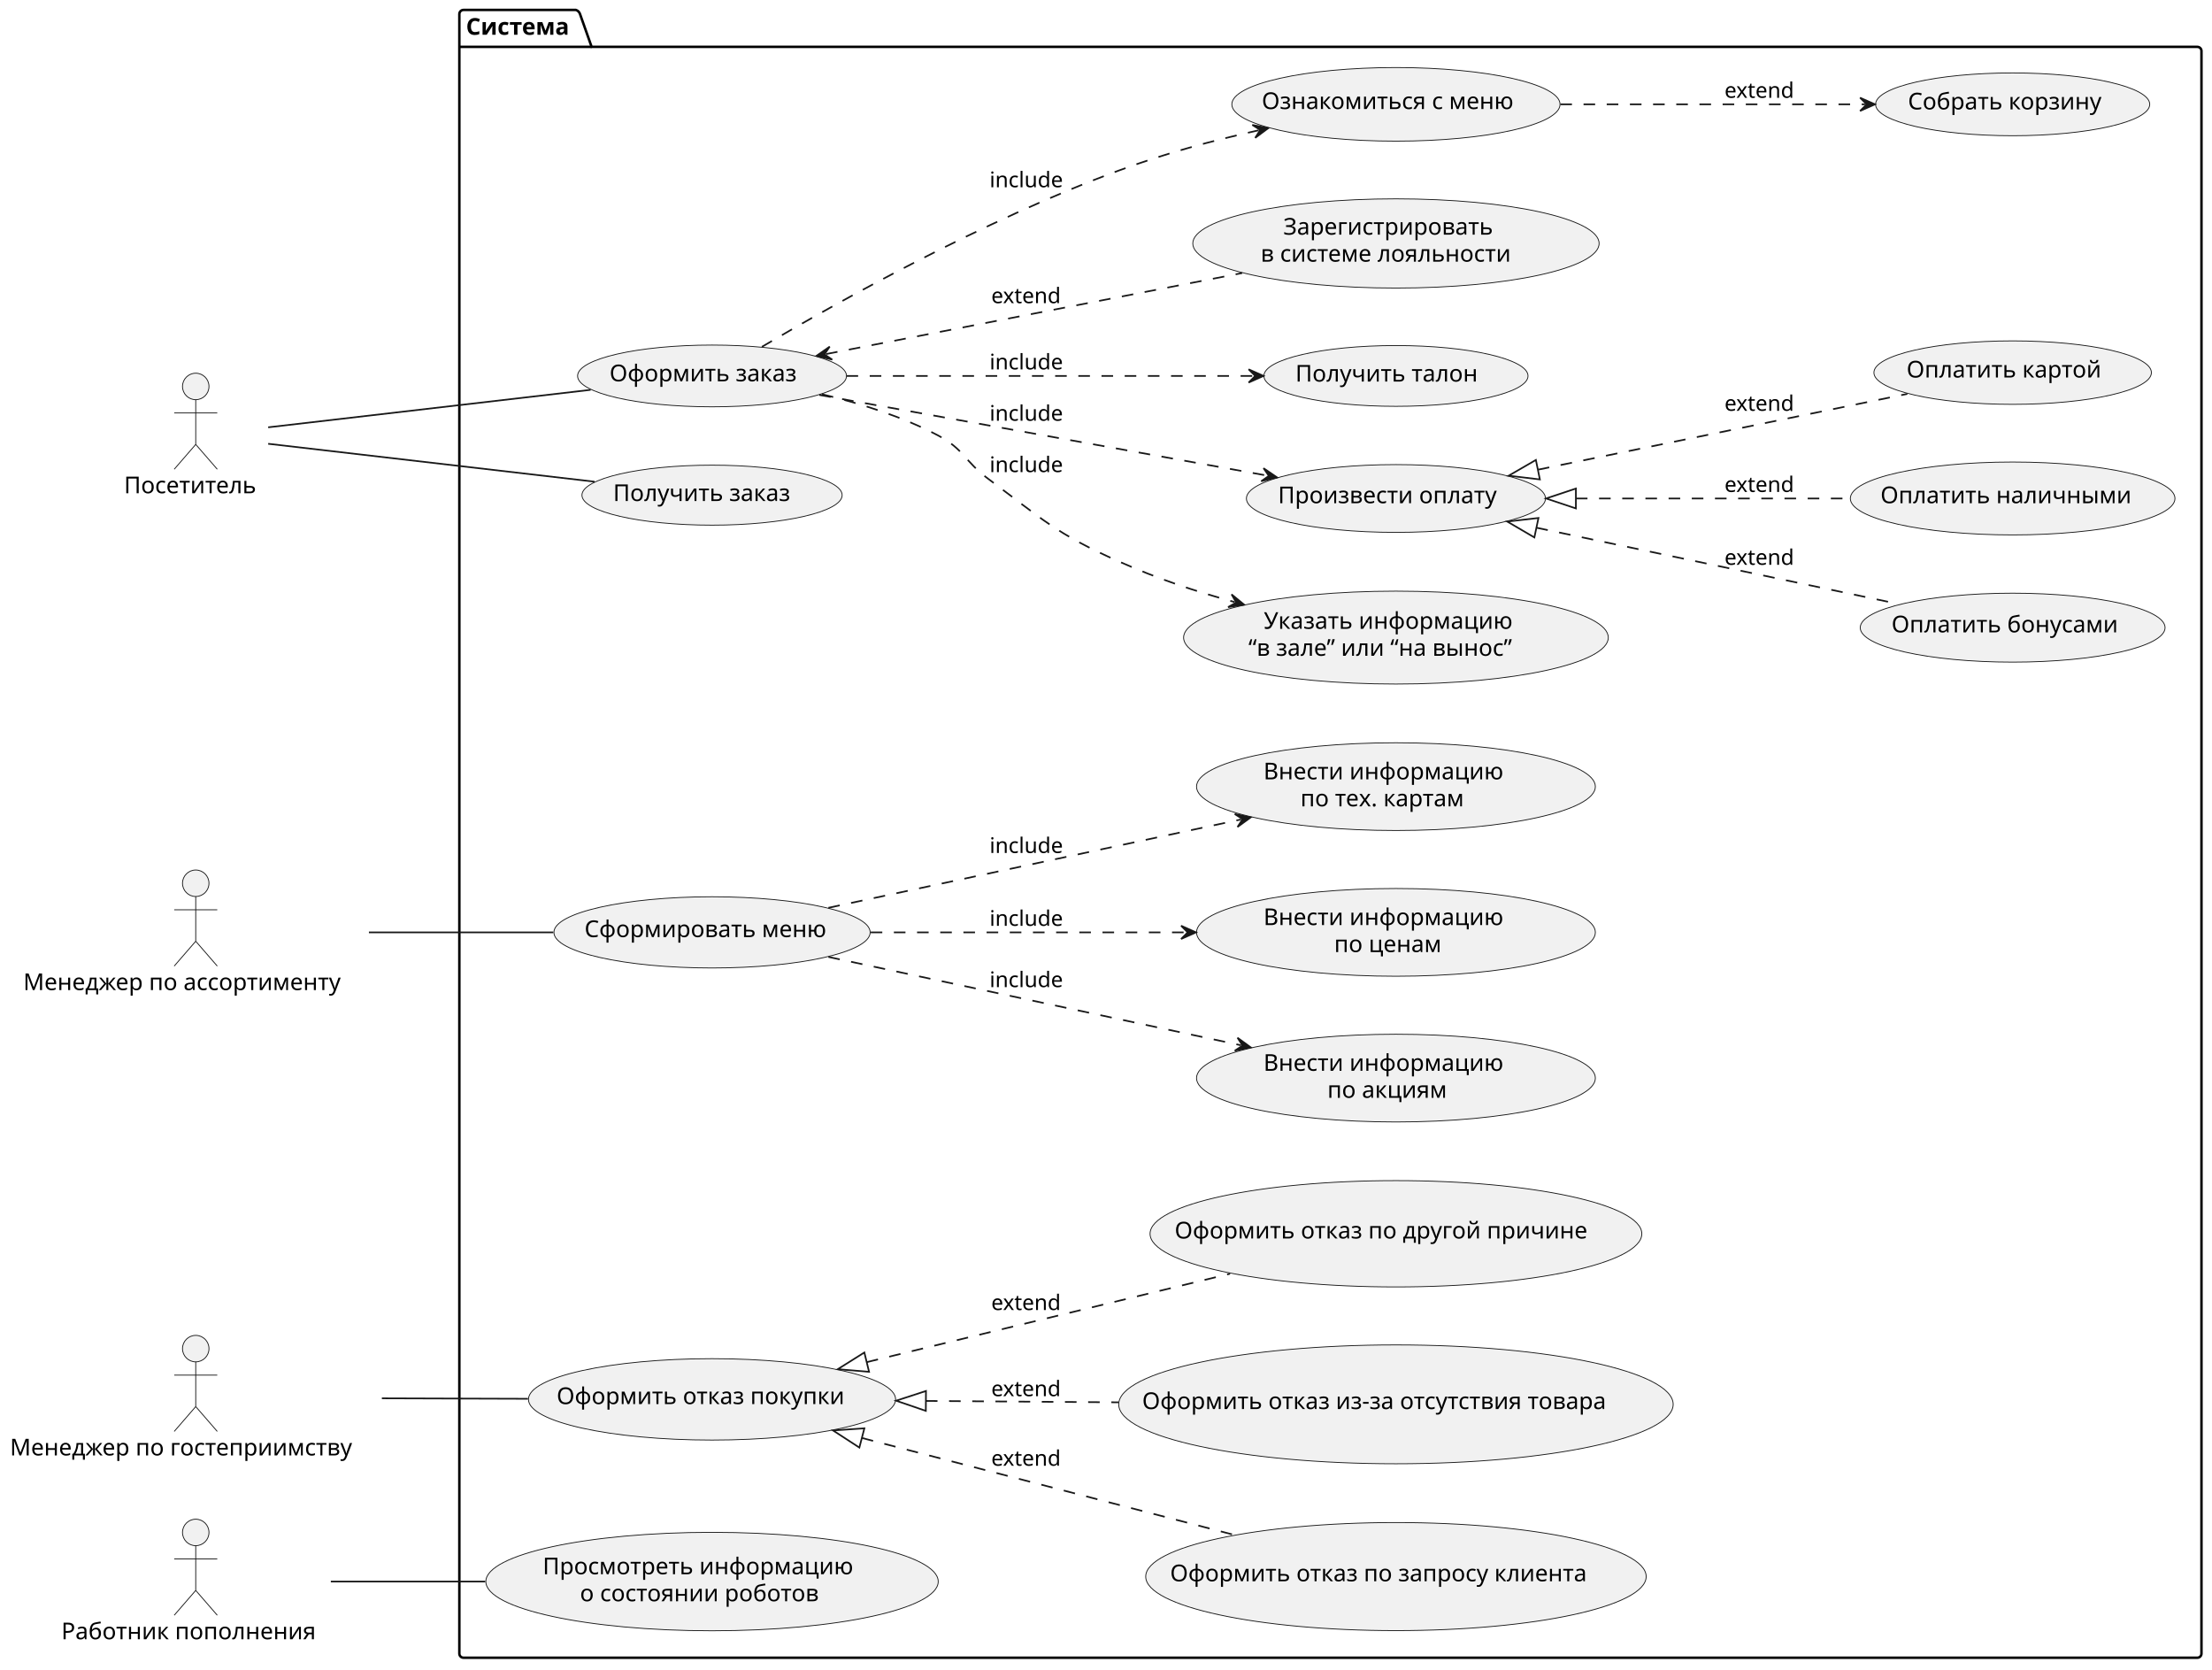
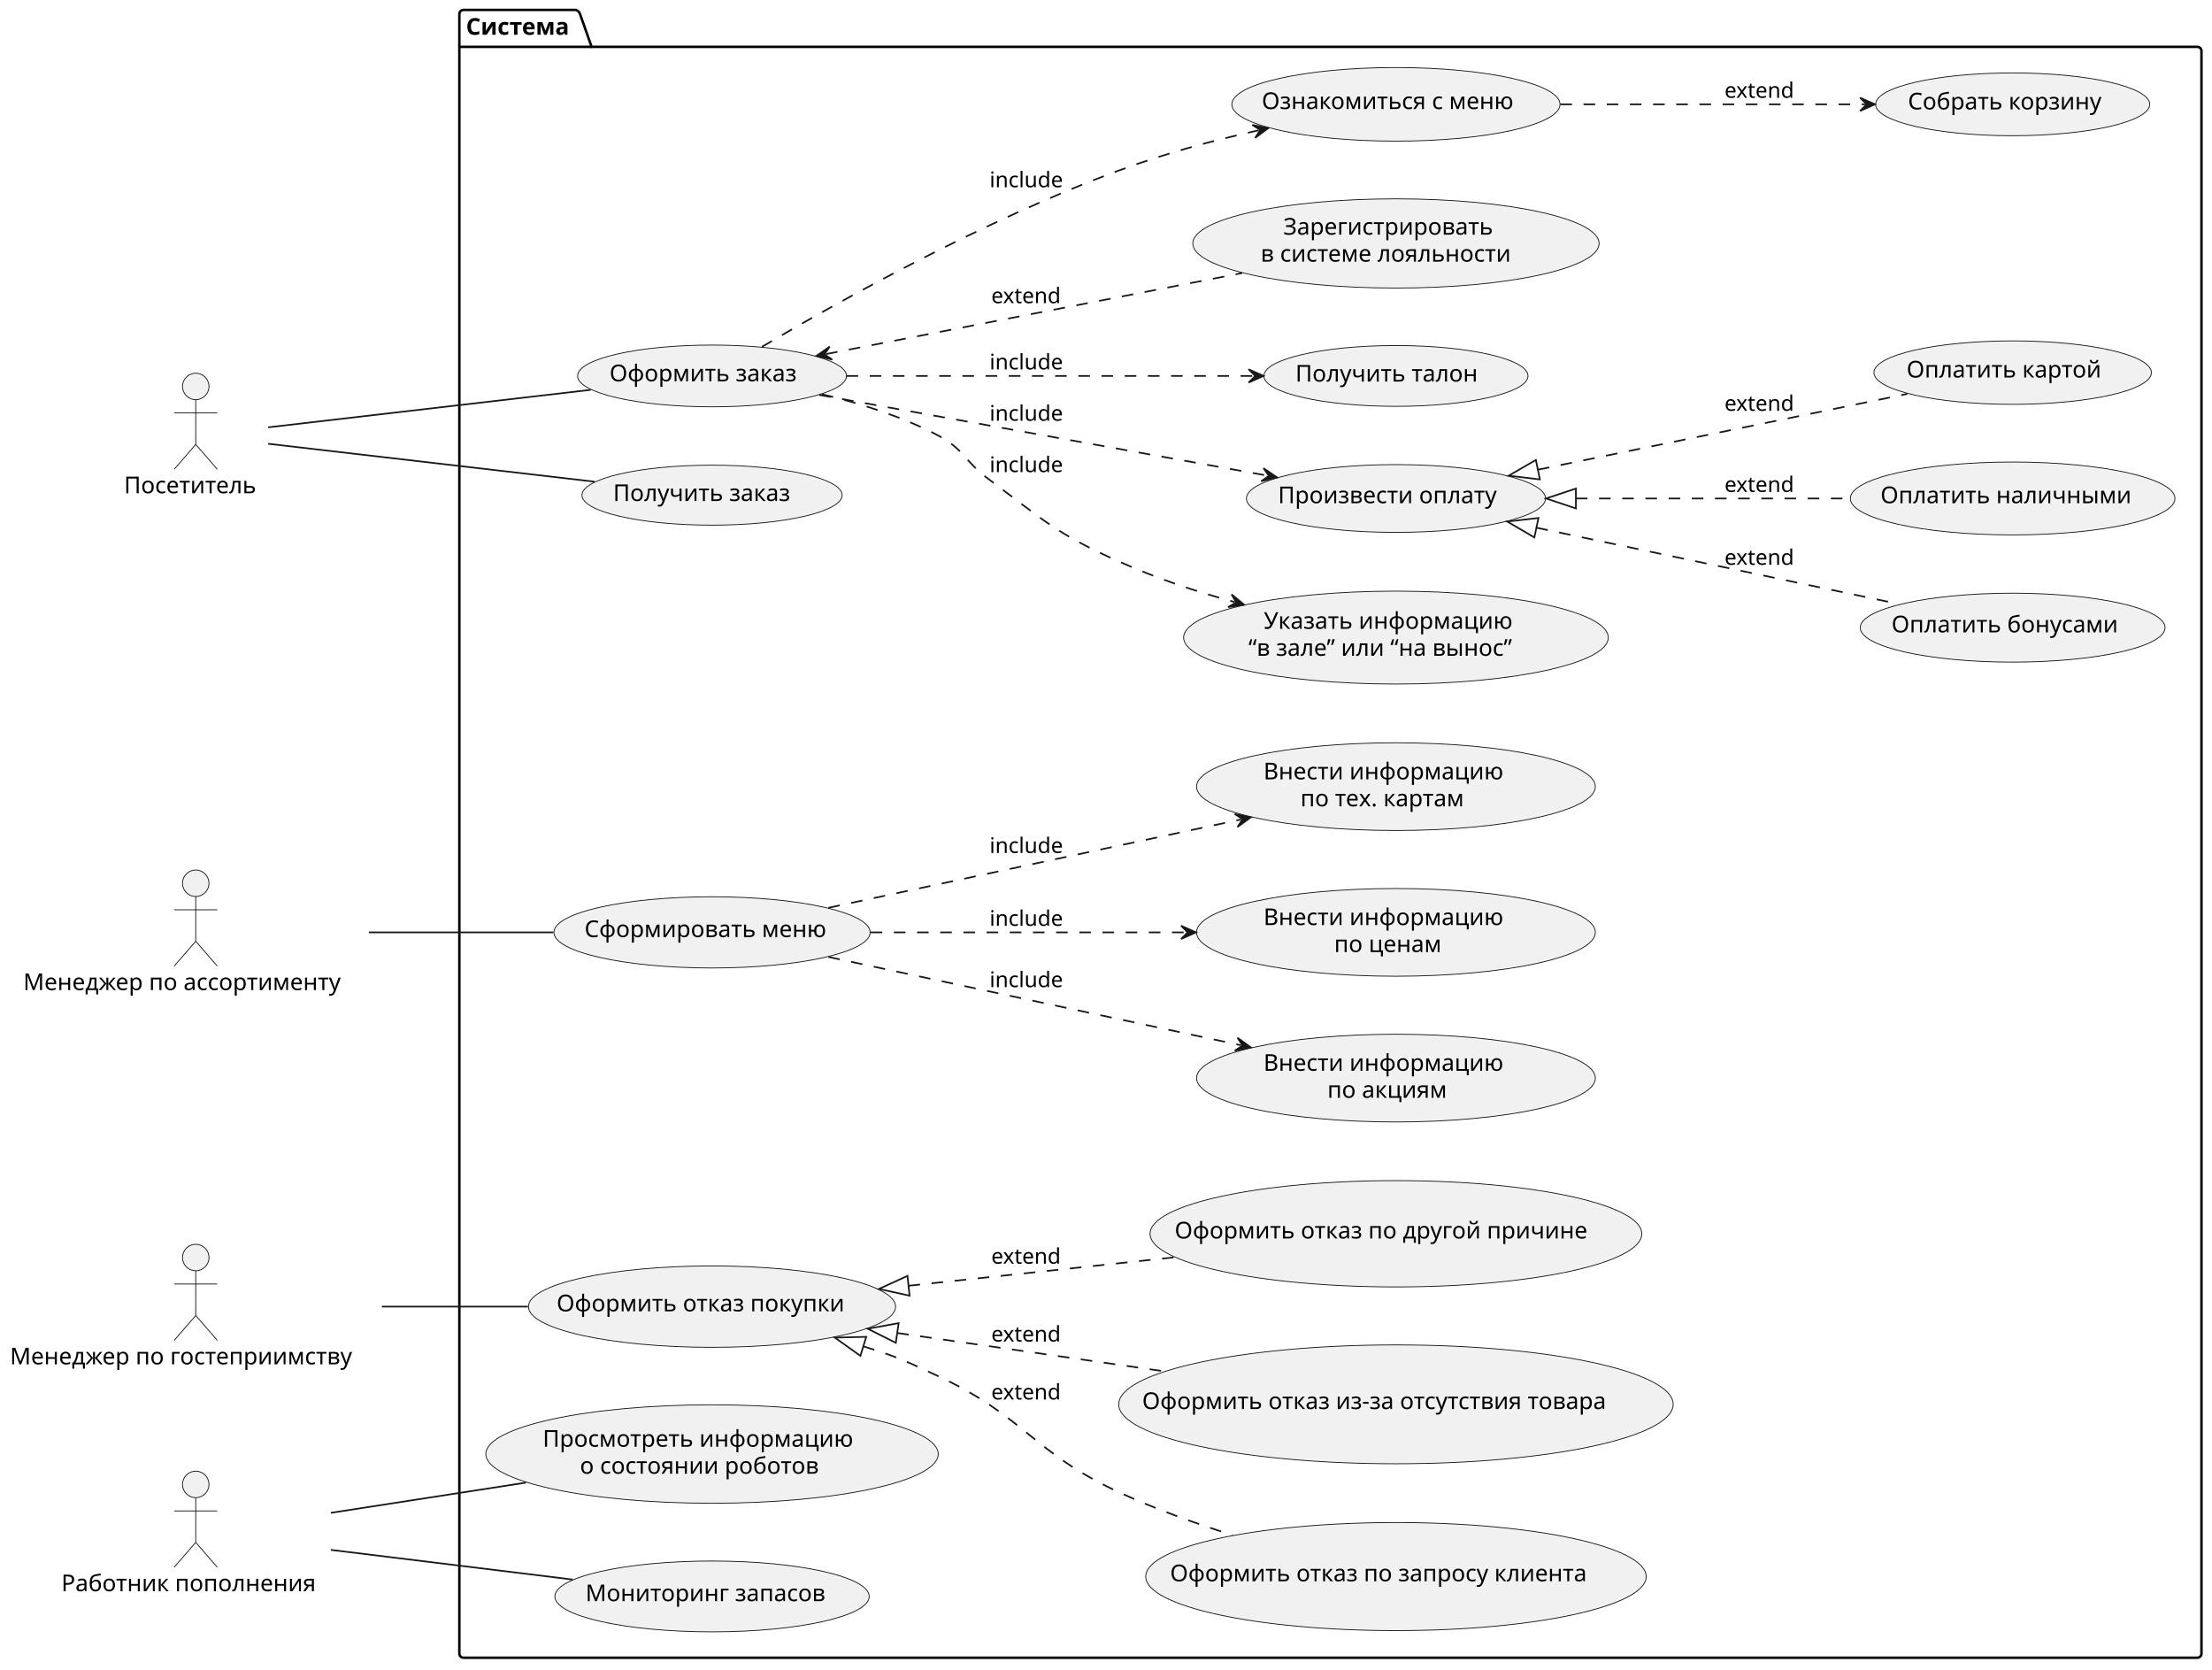
<svg xmlns="http://www.w3.org/2000/svg" contentStyleType="text/css" height="1008px" preserveAspectRatio="none" style="width:1336px;height:1008px;background:#FFFFFF;" version="1.1" viewBox="0 0 1336 1008" width="1336px" zoomAndPan="magnify">
  <defs />
  <g>
    <g id="cluster_Система">
      <path d="M279.94,6 L347.823,6 A3.75,3.75 0 0 1 350.323,8.5 L357.323,28.297 L1327.14,28.297 A2.5,2.5 0 0 1 1329.64,30.797 L1329.64,998.5 A2.5,2.5 0 0 1 1327.14,1001 L279.94,1001 A2.5,2.5 0 0 1 277.44,998.5 L277.44,8.5 A2.5,2.5 0 0 1 279.94,6 " fill="none" style="stroke:#000000;stroke-width:1.5;" />
      <line style="stroke:#000000;stroke-width:1.5;" x1="277.44" x2="357.323" y1="28.297" y2="28.297" />
      <text fill="#000000" font-family="sans-serif" font-size="14" font-weight="bold" lengthAdjust="spacing" textLength="66.883" x="281.44" y="20.995">Система</text>
    </g>
    <g id="elem_offer">
      <ellipse cx="430.06" cy="227.004" fill="#F1F1F1" rx="81.22" ry="18.644" style="stroke:#181818;stroke-width:0.5;" />
      <text fill="#000000" font-family="sans-serif" font-size="14" lengthAdjust="spacing" textLength="121.461" x="368.113" y="230.249">Оформить заказ</text>
    </g>
    <g id="elem_getoffer">
      <ellipse cx="430.062" cy="298.996" fill="#F1F1F1" rx="78.582" ry="18.116" style="stroke:#181818;stroke-width:0.5;" />
      <text fill="#000000" font-family="sans-serif" font-size="14" lengthAdjust="spacing" textLength="115.056" x="370.317" y="302.534">Получить заказ</text>
    </g>
    <g id="elem_menu">
      <ellipse cx="843.119" cy="63.004" fill="#F1F1F1" rx="99.119" ry="22.224" style="stroke:#181818;stroke-width:0.5;" />
      <text fill="#000000" font-family="sans-serif" font-size="14" lengthAdjust="spacing" textLength="162.114" x="762.062" y="65.85">Ознакомиться с меню</text>
    </g>
    <g id="elem_basket">
      <ellipse cx="1215.601" cy="62.998" fill="#F1F1F1" rx="82.791" ry="18.958" style="stroke:#181818;stroke-width:0.5;" />
      <text fill="#000000" font-family="sans-serif" font-size="14" lengthAdjust="spacing" textLength="125.186" x="1152.344" y="66.069">Собрать корзину</text>
    </g>
    <g id="elem_place">
      <ellipse cx="843.122" cy="385" fill="#F1F1F1" rx="128.252" ry="28.05" style="stroke:#181818;stroke-width:0.5;" />
      <text fill="#000000" font-family="sans-serif" font-size="14" lengthAdjust="spacing" textLength="159.674" x="763.286" y="379.699">Указать информацию</text>
      <text fill="#000000" font-family="sans-serif" font-size="14" lengthAdjust="spacing" textLength="178.247" x="753.999" y="395.996">“в зале” или “на вынос”</text>
    </g>
    <g id="elem_pay">
      <ellipse cx="843.124" cy="301.005" fill="#F1F1F1" rx="90.324" ry="20.465" style="stroke:#181818;stroke-width:0.5;" />
      <text fill="#000000" font-family="sans-serif" font-size="14" lengthAdjust="spacing" textLength="142.475" x="771.887" y="303.851">Произвести оплату</text>
    </g>
    <g id="elem_pay_bonus">
      <ellipse cx="1215.598" cy="379.002" fill="#F1F1F1" rx="92.058" ry="20.812" style="stroke:#181818;stroke-width:0.5;" />
      <text fill="#000000" font-family="sans-serif" font-size="14" lengthAdjust="spacing" textLength="146.385" x="1142.406" y="381.848">Оплатить бонусами</text>
    </g>
    <g id="elem_pay_cash">
      <ellipse cx="1215.6" cy="300.998" fill="#F1F1F1" rx="98.04" ry="22.008" style="stroke:#181818;stroke-width:0.5;" />
      <text fill="#000000" font-family="sans-serif" font-size="14" lengthAdjust="spacing" textLength="159.728" x="1135.736" y="303.845">Оплатить наличными</text>
    </g>
    <g id="elem_pay_card">
      <ellipse cx="1215.602" cy="225" fill="#F1F1F1" rx="83.802" ry="19.16" style="stroke:#181818;stroke-width:0.5;" />
      <text fill="#000000" font-family="sans-serif" font-size="14" lengthAdjust="spacing" textLength="127.552" x="1151.502" y="227.958">Оплатить картой</text>
    </g>
    <g id="elem_ticket">
      <ellipse cx="843.125" cy="227.003" fill="#F1F1F1" rx="79.765" ry="18.353" style="stroke:#181818;stroke-width:0.5;" />
      <text fill="#000000" font-family="sans-serif" font-size="14" lengthAdjust="spacing" textLength="117.954" x="782.393" y="230.41">Получить талон</text>
    </g>
    <g id="elem_loyal">
      <ellipse cx="843.119" cy="147.002" fill="#F1F1F1" rx="122.709" ry="26.942" style="stroke:#181818;stroke-width:0.5;" />
      <text fill="#000000" font-family="sans-serif" font-size="14" lengthAdjust="spacing" textLength="136.035" x="775.102" y="141.7">Зарегистрировать</text>
      <text fill="#000000" font-family="sans-serif" font-size="14" lengthAdjust="spacing" textLength="163.393" x="761.423" y="157.997">в системе лояльности</text>
    </g>
    <g id="elem_canc">
-       <ellipse cx="430.058" cy="844.995" fill="#F1F1F1" rx="110.878" ry="24.576" style="stroke:#181818;stroke-width:0.5;" />
-       <text fill="#000000" font-family="sans-serif" font-size="14" lengthAdjust="spacing" textLength="187.776" x="336.169" y="847.842">Оформить отказ покупки</text>
+       <ellipse cx="430.058" cy="788.995" fill="#F1F1F1" rx="110.878" ry="24.576" style="stroke:#181818;stroke-width:0.5;" />
+       <text fill="#000000" font-family="sans-serif" font-size="14" lengthAdjust="spacing" textLength="187.776" x="336.169" y="791.842">Оформить отказ покупки</text>
    </g>
    <g id="elem_canc_client">
      <ellipse cx="843.124" cy="951.997" fill="#F1F1F1" rx="151.134" ry="32.627" style="stroke:#181818;stroke-width:0.5;" />
      <text fill="#000000" font-family="sans-serif" font-size="14" lengthAdjust="spacing" textLength="272.843" x="706.703" y="954.843">Оформить отказ по запросу клиента</text>
    </g>
    <g id="elem_canc_no_stock">
      <ellipse cx="843.12" cy="847.998" fill="#F1F1F1" rx="167.44" ry="35.888" style="stroke:#181818;stroke-width:0.5;" />
      <text fill="#000000" font-family="sans-serif" font-size="14" lengthAdjust="spacing" textLength="306.626" x="689.807" y="850.845">Оформить отказ из-за отсутствия товара</text>
    </g>
    <g id="elem_canc_other">
      <ellipse cx="843.117" cy="745.001" fill="#F1F1F1" rx="148.507" ry="32.102" style="stroke:#181818;stroke-width:0.5;" />
      <text fill="#000000" font-family="sans-serif" font-size="14" lengthAdjust="spacing" textLength="267.374" x="709.43" y="747.848">Оформить отказ по другой причине</text>
    </g>
    <g id="elem_addmenu">
      <ellipse cx="430.06" cy="563.002" fill="#F1F1F1" rx="95.51" ry="21.502" style="stroke:#181818;stroke-width:0.5;" />
      <text fill="#000000" font-family="sans-serif" font-size="14" lengthAdjust="spacing" textLength="154.109" x="353.005" y="565.849">Сформировать меню</text>
    </g>
    <g id="elem_acs">
      <ellipse cx="843.118" cy="651" fill="#F1F1F1" rx="120.448" ry="26.49" style="stroke:#181818;stroke-width:0.5;" />
      <text fill="#000000" font-family="sans-serif" font-size="14" lengthAdjust="spacing" textLength="154" x="763.118" y="646.599">Внести информацию</text>
      <text fill="#000000" font-family="sans-serif" font-size="14" lengthAdjust="spacing" textLength="76.815" x="801.71" y="662.896">по акциям</text>
    </g>
    <g id="elem_cena">
      <ellipse cx="843.118" cy="563" fill="#F1F1F1" rx="120.448" ry="26.49" style="stroke:#181818;stroke-width:0.5;" />
      <text fill="#000000" font-family="sans-serif" font-size="14" lengthAdjust="spacing" textLength="154" x="763.118" y="558.599">Внести информацию</text>
      <text fill="#000000" font-family="sans-serif" font-size="14" lengthAdjust="spacing" textLength="68.606" x="805.815" y="574.896">по ценам</text>
    </g>
    <g id="elem_poc">
      <ellipse cx="843.118" cy="475" fill="#F1F1F1" rx="120.448" ry="26.49" style="stroke:#181818;stroke-width:0.5;" />
      <text fill="#000000" font-family="sans-serif" font-size="14" lengthAdjust="spacing" textLength="154" x="763.118" y="470.599">Внести информацию</text>
      <text fill="#000000" font-family="sans-serif" font-size="14" lengthAdjust="spacing" textLength="109.341" x="785.448" y="486.896">по тех. картам</text>
    </g>
    <g id="elem_robot">
-       <ellipse cx="430.057" cy="955.003" fill="#F1F1F1" rx="136.617" ry="29.723" style="stroke:#181818;stroke-width:0.5;" />
-       <text fill="#000000" font-family="sans-serif" font-size="14" lengthAdjust="spacing" textLength="198.543" x="327.786" y="950.602">Просмотреть информацию</text>
-       <text fill="#000000" font-family="sans-serif" font-size="14" lengthAdjust="spacing" textLength="153.542" x="350.286" y="966.899">о состоянии роботов</text>
+       <ellipse cx="430.057" cy="878.003" fill="#F1F1F1" rx="136.617" ry="29.723" style="stroke:#181818;stroke-width:0.5;" />
+       <text fill="#000000" font-family="sans-serif" font-size="14" lengthAdjust="spacing" textLength="198.543" x="327.786" y="873.602">Просмотреть информацию</text>
+       <text fill="#000000" font-family="sans-serif" font-size="14" lengthAdjust="spacing" textLength="153.542" x="350.286" y="889.899">о состоянии роботов</text>
+     </g>
+     <g id="elem_stock_check">
+       <ellipse cx="430.056" cy="963.997" fill="#F1F1F1" rx="94.936" ry="21.387" style="stroke:#181818;stroke-width:0.5;" />
+       <text fill="#000000" font-family="sans-serif" font-size="14" lengthAdjust="spacing" textLength="152.831" x="353.641" y="966.844">Мониторинг запасов</text>
    </g>
    <g id="elem_client">
      <ellipse cx="118.222" cy="233.35" fill="#F1F1F1" rx="8" ry="8" style="stroke:#181818;stroke-width:0.5;" />
      <path d="M118.222,241.35 L118.222,268.35 M105.222,249.35 L131.222,249.35 M118.222,268.35 L105.222,283.35 M118.222,268.35 L131.222,283.35 " fill="none" style="stroke:#181818;stroke-width:0.5;" />
      <text fill="#000000" font-family="sans-serif" font-size="14" lengthAdjust="spacing" textLength="86.625" x="74.91" y="297.845">Посетитель</text>
    </g>
    <g id="elem_mvariety">
      <ellipse cx="118.219" cy="533.35" fill="#F1F1F1" rx="8" ry="8" style="stroke:#181818;stroke-width:0.5;" />
      <path d="M118.219,541.35 L118.219,568.35 M105.219,549.35 L131.219,549.35 M118.219,568.35 L105.219,583.35 M118.219,568.35 L131.219,583.35 " fill="none" style="stroke:#181818;stroke-width:0.5;" />
      <text fill="#000000" font-family="sans-serif" font-size="14" lengthAdjust="spacing" textLength="208.318" x="14.06" y="597.845">Менеджер по ассортименту</text>
    </g>
    <g id="elem_mguest">
-       <ellipse cx="118.222" cy="814.35" fill="#F1F1F1" rx="8" ry="8" style="stroke:#181818;stroke-width:0.5;" />
-       <path d="M118.222,822.35 L118.222,849.35 M105.222,830.35 L131.222,830.35 M118.222,849.35 L105.222,864.35 M118.222,849.35 L131.222,864.35 " fill="none" style="stroke:#181818;stroke-width:0.5;" />
-       <text fill="#000000" font-family="sans-serif" font-size="14" lengthAdjust="spacing" textLength="224.444" x="6" y="878.845">Менеджер по гостеприимству</text>
+       <ellipse cx="118.222" cy="759.35" fill="#F1F1F1" rx="8" ry="8" style="stroke:#181818;stroke-width:0.5;" />
+       <path d="M118.222,767.35 L118.222,794.35 M105.222,775.35 L131.222,775.35 M118.222,794.35 L105.222,809.35 M118.222,794.35 L131.222,809.35 " fill="none" style="stroke:#181818;stroke-width:0.5;" />
+       <text fill="#000000" font-family="sans-serif" font-size="14" lengthAdjust="spacing" textLength="224.444" x="6" y="823.845">Менеджер по гостеприимству</text>
    </g>
    <g id="elem_mbuy">
-       <ellipse cx="118.22" cy="925.35" fill="#F1F1F1" rx="8" ry="8" style="stroke:#181818;stroke-width:0.5;" />
-       <path d="M118.22,933.35 L118.22,960.35 M105.22,941.35 L131.22,941.35 M118.22,960.35 L105.22,975.35 M118.22,960.35 L131.22,975.35 " fill="none" style="stroke:#181818;stroke-width:0.5;" />
-       <text fill="#000000" font-family="sans-serif" font-size="14" lengthAdjust="spacing" textLength="162.36" x="37.04" y="989.845">Работник пополнения</text>
+       <ellipse cx="118.22" cy="896.35" fill="#F1F1F1" rx="8" ry="8" style="stroke:#181818;stroke-width:0.5;" />
+       <path d="M118.22,904.35 L118.22,931.35 M105.22,912.35 L131.22,912.35 M118.22,931.35 L105.22,946.35 M118.22,931.35 L131.22,946.35 " fill="none" style="stroke:#181818;stroke-width:0.5;" />
+       <text fill="#000000" font-family="sans-serif" font-size="14" lengthAdjust="spacing" textLength="162.36" x="37.04" y="960.845">Работник пополнения</text>
    </g>
    <g id="link_client_offer">
      <path d="M161.98,258.03 C212.2,252.2 296.31,242.42 356.73,235.4 " fill="none" id="client-offer" style="stroke:#181818;stroke-width:1.0;" />
    </g>
    <g id="link_client_getoffer">
      <path d="M161.98,267.97 C212.86,273.88 298.54,283.83 359.11,290.87 " fill="none" id="client-getoffer" style="stroke:#181818;stroke-width:1.0;" />
    </g>
    <g id="link_offer_menu">
      <path d="M460.18,209.41 C505.02,182.97 594.35,132.92 675.68,103 C704.55,92.38 731.425,85.121 760.175,78.681 " fill="none" id="offer-to-menu" style="stroke:#181818;stroke-width:1.0;stroke-dasharray:7.0,7.0;" />
      <polygon fill="#181818" points="766.03,77.37,756.373,75.434,761.151,78.463,758.122,83.24,766.03,77.37" style="stroke:#181818;stroke-width:1.0;" />
      <text fill="#000000" font-family="sans-serif" font-size="13" lengthAdjust="spacing" textLength="47.1" x="597.68" y="113.067">include</text>
    </g>
    <g id="link_menu_basket">
      <path d="M942.43,63 C1001.7,63 1070.33,63 1126.44,63 " fill="none" id="menu-to-basket" style="stroke:#181818;stroke-width:1.0;stroke-dasharray:7.0,7.0;" />
      <polygon fill="#181818" points="1132.44,63,1123.44,59,1127.44,63,1123.44,67,1132.44,63" style="stroke:#181818;stroke-width:1.0;" />
      <text fill="#000000" font-family="sans-serif" font-size="13" lengthAdjust="spacing" textLength="45.278" x="1041.56" y="59.067">extend</text>
    </g>
    <g id="link_offer_pay">
      <path d="M494.84,238.48 C569.71,251.96 687.595,273.187 765.385,287.187 " fill="none" id="offer-to-pay" style="stroke:#181818;stroke-width:1.0;stroke-dasharray:7.0,7.0;" />
      <polygon fill="#181818" points="771.29,288.25,763.141,282.719,766.369,287.364,761.724,290.593,771.29,288.25" style="stroke:#181818;stroke-width:1.0;" />
      <text fill="#000000" font-family="sans-serif" font-size="13" lengthAdjust="spacing" textLength="47.1" x="597.68" y="254.067">include</text>
    </g>
    <g id="link_offer_place">
      <path d="M496.44,238.04 C519.49,243.54 545.04,251.55 566.68,263 C582.27,271.25 582.52,278.47 596.68,289 C630.03,313.79 637.69,322.17 675.68,339 C699.53,349.56 720.604,356.672 745.674,363.552 " fill="none" id="offer-to-place" style="stroke:#181818;stroke-width:1.0;stroke-dasharray:7.0,7.0;" />
      <polygon fill="#181818" points="751.46,365.14,743.84,358.901,746.638,363.817,741.722,366.616,751.46,365.14" style="stroke:#181818;stroke-width:1.0;" />
      <text fill="#000000" font-family="sans-serif" font-size="13" lengthAdjust="spacing" textLength="47.1" x="597.68" y="285.067">include</text>
    </g>
    <g id="link_offer_ticket">
      <path d="M511.29,227 C584.07,227 684.75,227 757.14,227 " fill="none" id="offer-to-ticket" style="stroke:#181818;stroke-width:1.0;stroke-dasharray:7.0,7.0;" />
      <polygon fill="#181818" points="763.14,227,754.14,223,758.14,227,754.14,231,763.14,227" style="stroke:#181818;stroke-width:1.0;" />
      <text fill="#000000" font-family="sans-serif" font-size="13" lengthAdjust="spacing" textLength="47.1" x="597.68" y="223.067">include</text>
    </g>
    <g id="link_offer_loyal">
      <path d="M498.94,213.794 C567.23,200.504 671.87,180.13 750.24,164.88 " fill="none" id="offer-backto-loyal" style="stroke:#181818;stroke-width:1.0;stroke-dasharray:7.0,7.0;" />
      <polygon fill="#181818" points="493.05,214.94,502.648,217.147,497.958,213.985,501.12,209.294,493.05,214.94" style="stroke:#181818;stroke-width:1.0;" />
      <text fill="#000000" font-family="sans-serif" font-size="13" lengthAdjust="spacing" textLength="45.278" x="598.68" y="183.067">extend</text>
    </g>
    <g id="link_pay_pay_bonus">
      <path d="M927.964,318.649 C994.774,332.719 1079.79,350.62 1147.06,364.78 " fill="none" id="pay-backto-pay_bonus" style="stroke:#181818;stroke-width:1.0;stroke-dasharray:7.0,7.0;" />
      <polygon fill="none" points="910.35,314.94,926.727,324.521,929.2,312.778,910.35,314.94" style="stroke:#181818;stroke-width:1.0;" />
      <text fill="#000000" font-family="sans-serif" font-size="13" lengthAdjust="spacing" textLength="45.278" x="1041.56" y="341.067">extend</text>
    </g>
    <g id="link_pay_pay_cash">
      <path d="M951.8,301 C1007.27,301 1060.47,301 1117.3,301 " fill="none" id="pay-backto-pay_cash" style="stroke:#181818;stroke-width:1.0;stroke-dasharray:7.0,7.0;" />
      <polygon fill="none" points="933.8,301,951.8,307,951.8,295,933.8,301" style="stroke:#181818;stroke-width:1.0;" />
      <text fill="#000000" font-family="sans-serif" font-size="13" lengthAdjust="spacing" textLength="45.278" x="1041.56" y="297.067">extend</text>
    </g>
    <g id="link_pay_pay_card">
      <path d="M928.843,283.623 C997.343,269.573 1085.2,251.54 1152.02,237.84 " fill="none" id="pay-backto-pay_card" style="stroke:#181818;stroke-width:1.0;stroke-dasharray:7.0,7.0;" />
      <polygon fill="none" points="911.21,287.24,930.048,289.501,927.637,277.746,911.21,287.24" style="stroke:#181818;stroke-width:1.0;" />
      <text fill="#000000" font-family="sans-serif" font-size="13" lengthAdjust="spacing" textLength="45.278" x="1041.56" y="248.067">extend</text>
    </g>
    <g id="link_mvariety_addmenu">
      <path d="M222.82,563 C258.8,563 298.94,563 334.18,563 " fill="none" id="mvariety-addmenu" style="stroke:#181818;stroke-width:1.0;" />
    </g>
    <g id="link_mguest_canc">
-       <path d="M230.64,844.36 C259.36,844.45 290.24,844.55 318.89,844.64 " fill="none" id="mguest-canc" style="stroke:#181818;stroke-width:1.0;" />
+       <path d="M230.64,789 C259.36,789 290.24,789 318.89,789 " fill="none" id="mguest-canc" style="stroke:#181818;stroke-width:1.0;" />
    </g>
    <g id="link_canc_canc_client">
-       <path d="M520.55,868.294 C587.79,885.794 671.17,907.5 745.38,926.82 " fill="none" id="canc-backto-canc_client" style="stroke:#181818;stroke-width:1.0;stroke-dasharray:7.0,7.0;" />
-       <polygon fill="none" points="503.13,863.76,519.038,874.1,522.061,862.487,503.13,863.76" style="stroke:#181818;stroke-width:1.0;" />
-       <text fill="#000000" font-family="sans-serif" font-size="13" lengthAdjust="spacing" textLength="45.278" x="598.68" y="885.067">extend</text>
+       <path d="M521.42,812.972 C542.051,819.292 547.01,821.85 566.68,831 C618.88,855.29 623.44,876.78 675.68,901 C697.34,911.04 721.48,919.74 744.51,926.97 " fill="none" id="canc-backto-canc_client" style="stroke:#181818;stroke-width:1.0;stroke-dasharray:7.0,7.0;" />
+       <polygon fill="none" points="504.21,807.7,519.663,818.709,523.178,807.236,504.21,807.7" style="stroke:#181818;stroke-width:1.0;" />
+       <text fill="#000000" font-family="sans-serif" font-size="13" lengthAdjust="spacing" textLength="45.278" x="598.68" y="845.067">extend</text>
    </g>
    <g id="link_canc_canc_no_stock">
-       <path d="M559.22,845.935 C600.48,846.245 630.33,846.45 675.56,846.78 " fill="none" id="canc-backto-canc_no_stock" style="stroke:#181818;stroke-width:1.0;stroke-dasharray:7.0,7.0;" />
-       <polygon fill="none" points="541.22,845.8,559.174,851.935,559.265,839.935,541.22,845.8" style="stroke:#181818;stroke-width:1.0;" />
-       <text fill="#000000" font-family="sans-serif" font-size="13" lengthAdjust="spacing" textLength="45.278" x="598.68" y="843.067">extend</text>
+       <path d="M541.897,804.907 C594.707,812.487 644.03,819.57 703,828.03 " fill="none" id="canc-backto-canc_no_stock" style="stroke:#181818;stroke-width:1.0;stroke-dasharray:7.0,7.0;" />
+       <polygon fill="none" points="524.08,802.35,541.045,810.846,542.75,798.968,524.08,802.35" style="stroke:#181818;stroke-width:1.0;" />
+       <text fill="#000000" font-family="sans-serif" font-size="13" lengthAdjust="spacing" textLength="45.278" x="598.68" y="810.067">extend</text>
    </g>
    <g id="link_canc_canc_other">
-       <path d="M523.47,822.517 C589.93,806.357 670.01,786.87 742.93,769.13 " fill="none" id="canc-backto-canc_other" style="stroke:#181818;stroke-width:1.0;stroke-dasharray:7.0,7.0;" />
-       <polygon fill="none" points="505.98,826.77,524.888,828.347,522.053,816.687,505.98,826.77" style="stroke:#181818;stroke-width:1.0;" />
-       <text fill="#000000" font-family="sans-serif" font-size="13" lengthAdjust="spacing" textLength="45.278" x="598.68" y="791.067">extend</text>
+       <path d="M548.728,776.406 C602.308,770.676 651.18,765.44 709.12,759.24 " fill="none" id="canc-backto-canc_other" style="stroke:#181818;stroke-width:1.0;stroke-dasharray:7.0,7.0;" />
+       <polygon fill="none" points="530.83,778.32,549.366,782.372,548.09,770.44,530.83,778.32" style="stroke:#181818;stroke-width:1.0;" />
+       <text fill="#000000" font-family="sans-serif" font-size="13" lengthAdjust="spacing" textLength="45.278" x="598.68" y="763.067">extend</text>
    </g>
    <g id="link_addmenu_acs">
      <path d="M500.33,577.83 C570.57,592.87 673.593,614.924 749.533,631.174 " fill="none" id="addmenu-to-acs" style="stroke:#181818;stroke-width:1.0;stroke-dasharray:7.0,7.0;" />
      <polygon fill="#181818" points="755.4,632.43,747.436,626.635,750.511,631.384,745.762,634.458,755.4,632.43" style="stroke:#181818;stroke-width:1.0;" />
      <text fill="#000000" font-family="sans-serif" font-size="13" lengthAdjust="spacing" textLength="47.1" x="597.68" y="596.067">include</text>
    </g>
    <g id="link_addmenu_cena">
      <path d="M525.88,563 C584.33,563 653.8,563 716.35,563 " fill="none" id="addmenu-to-cena" style="stroke:#181818;stroke-width:1.0;stroke-dasharray:7.0,7.0;" />
      <polygon fill="#181818" points="722.35,563,713.35,559,717.35,563,713.35,567,722.35,563" style="stroke:#181818;stroke-width:1.0;" />
      <text fill="#000000" font-family="sans-serif" font-size="13" lengthAdjust="spacing" textLength="47.1" x="597.68" y="559.067">include</text>
    </g>
    <g id="link_addmenu_poc">
      <path d="M500.33,548.17 C570.57,533.13 673.593,511.075 749.533,494.825 " fill="none" id="addmenu-to-poc" style="stroke:#181818;stroke-width:1.0;stroke-dasharray:7.0,7.0;" />
      <polygon fill="#181818" points="755.4,493.57,745.762,491.542,750.511,494.616,747.436,499.365,755.4,493.57" style="stroke:#181818;stroke-width:1.0;" />
      <text fill="#000000" font-family="sans-serif" font-size="13" lengthAdjust="spacing" textLength="47.1" x="597.68" y="515.067">include</text>
    </g>
    <g id="link_mbuy_robot">
-       <path d="M199.82,955 C228.33,955 261.24,955 293.07,955 " fill="none" id="mbuy-robot" style="stroke:#181818;stroke-width:1.0;" />
+       <path d="M199.82,913.51 C235.77,907.94 278.72,901.29 317.67,895.26 " fill="none" id="mbuy-robot" style="stroke:#181818;stroke-width:1.0;" />
+     </g>
+     <g id="link_mbuy_stock_check">
+       <path d="M199.82,935.88 C244.74,941.39 300.57,948.24 345.9,953.8 " fill="none" id="mbuy-stock_check" style="stroke:#181818;stroke-width:1.0;" />
    </g>
  </g>
</svg>
